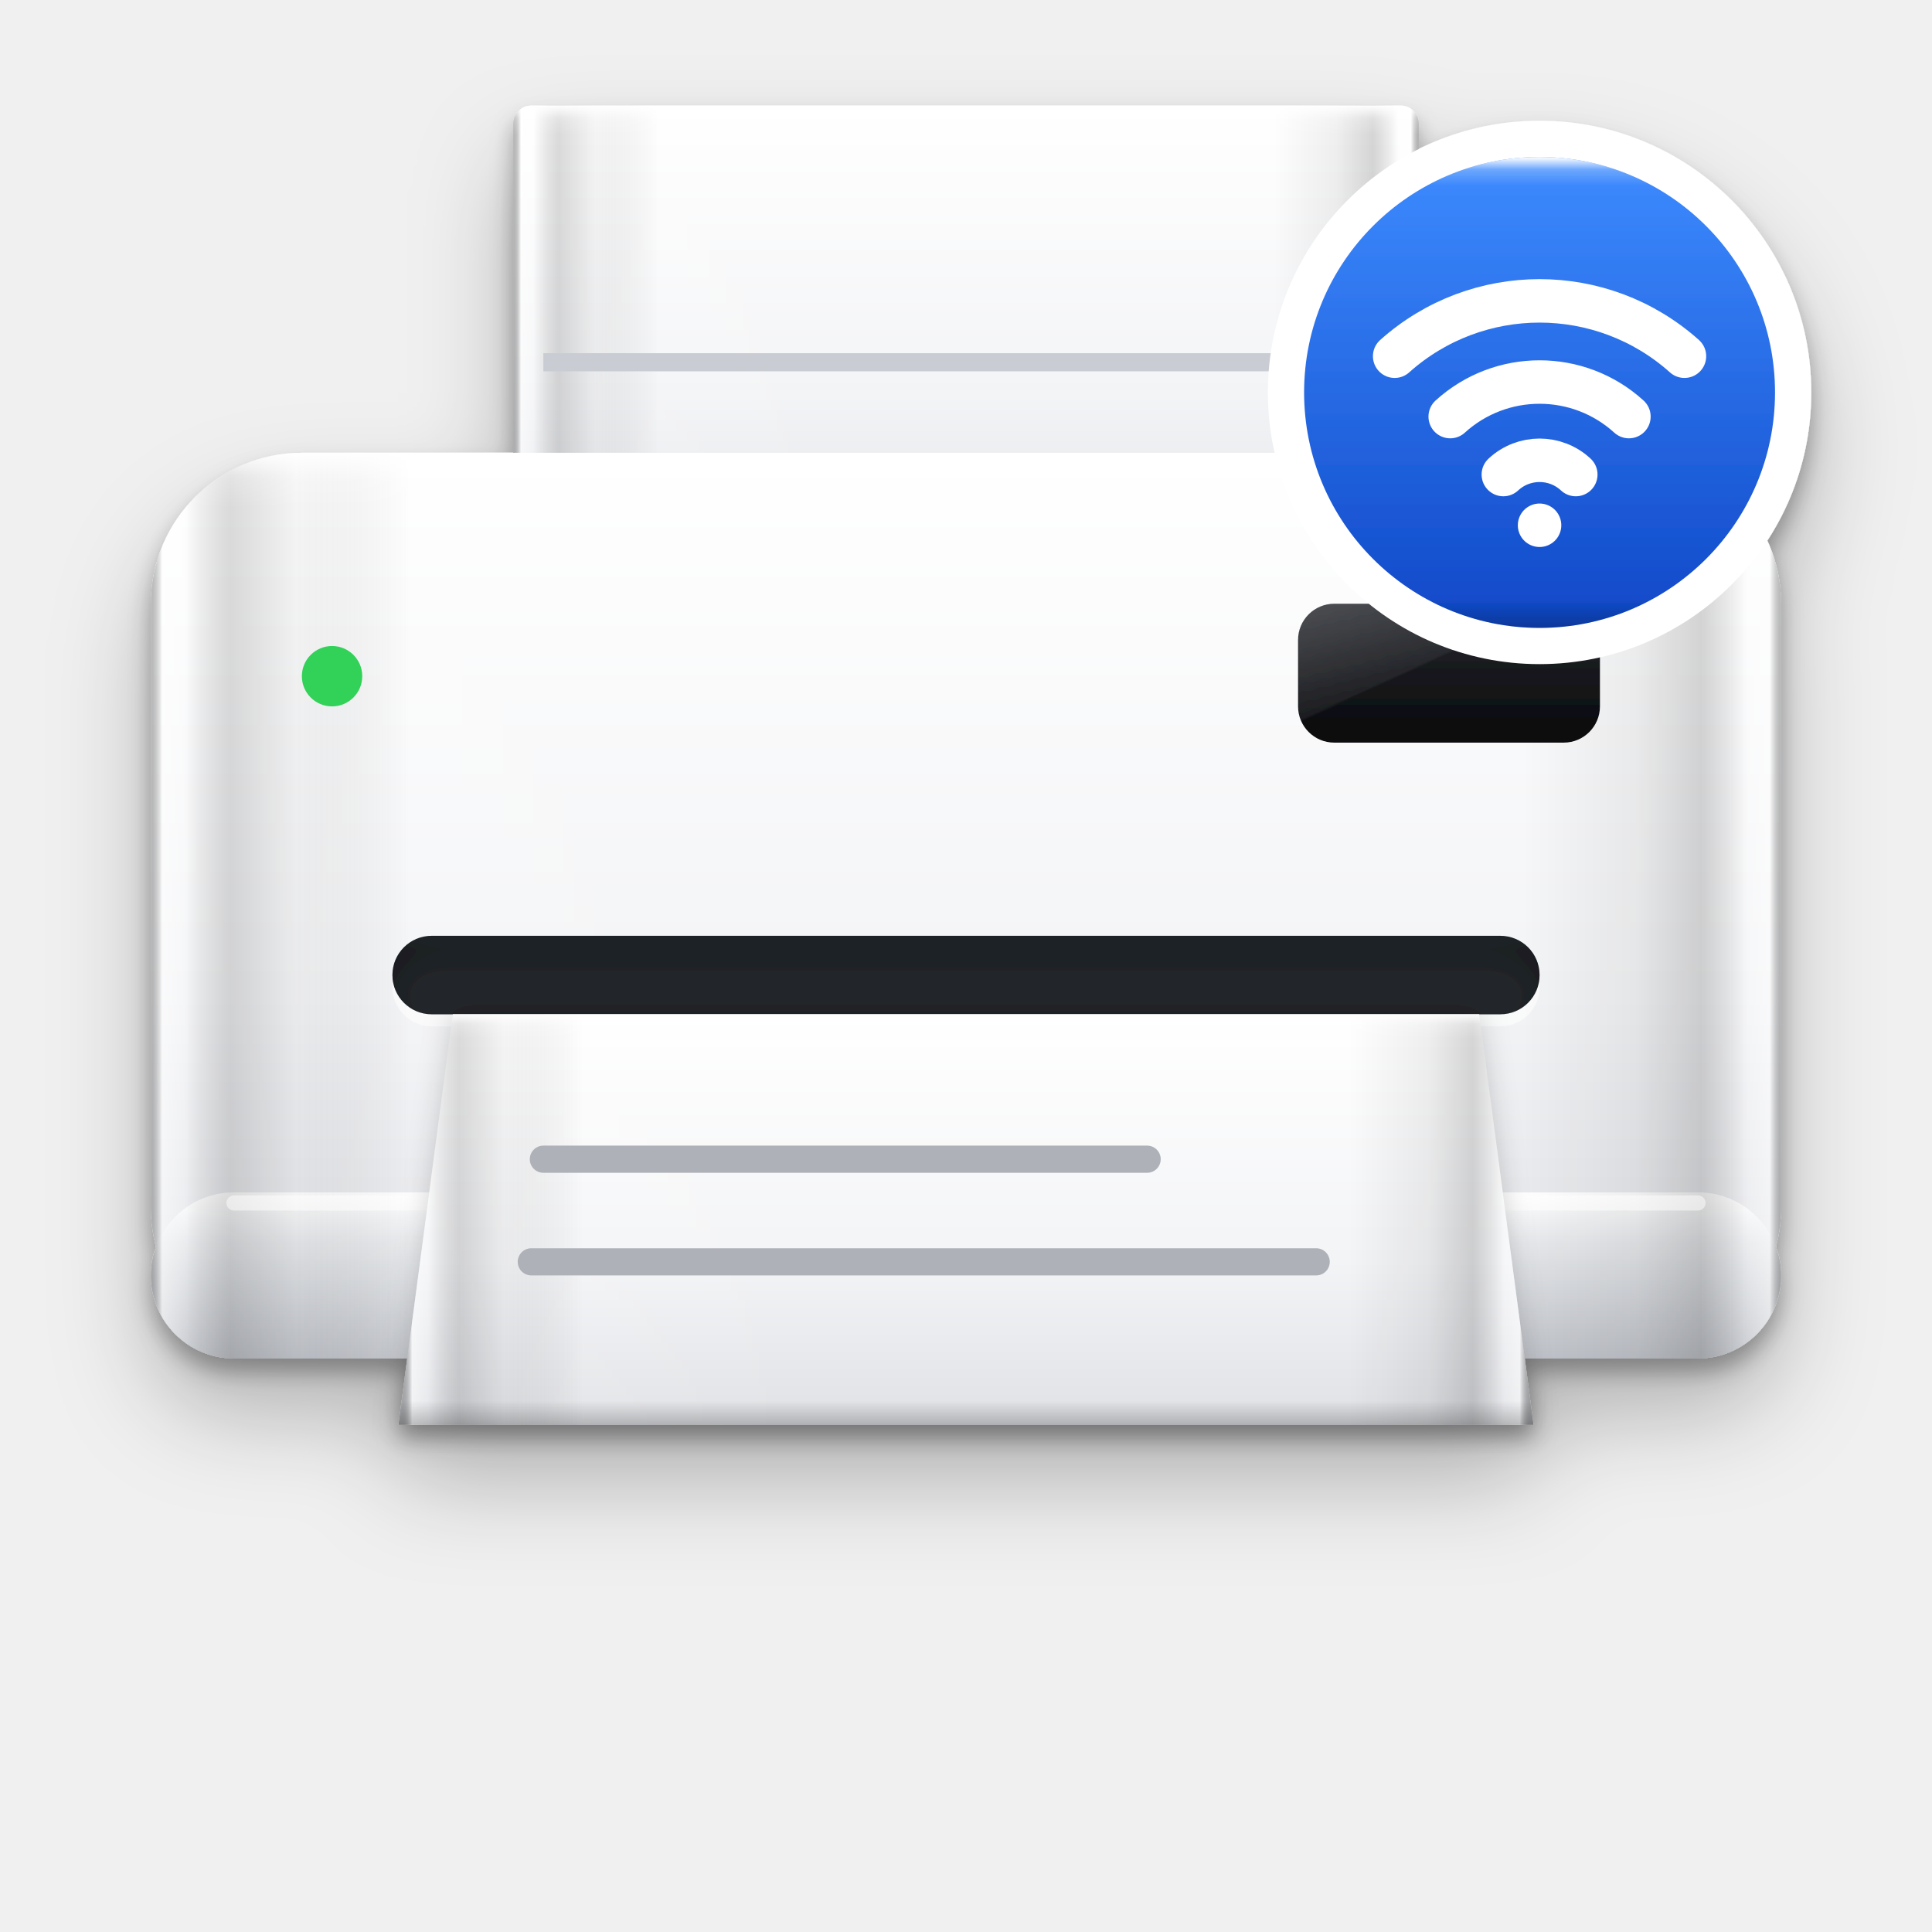
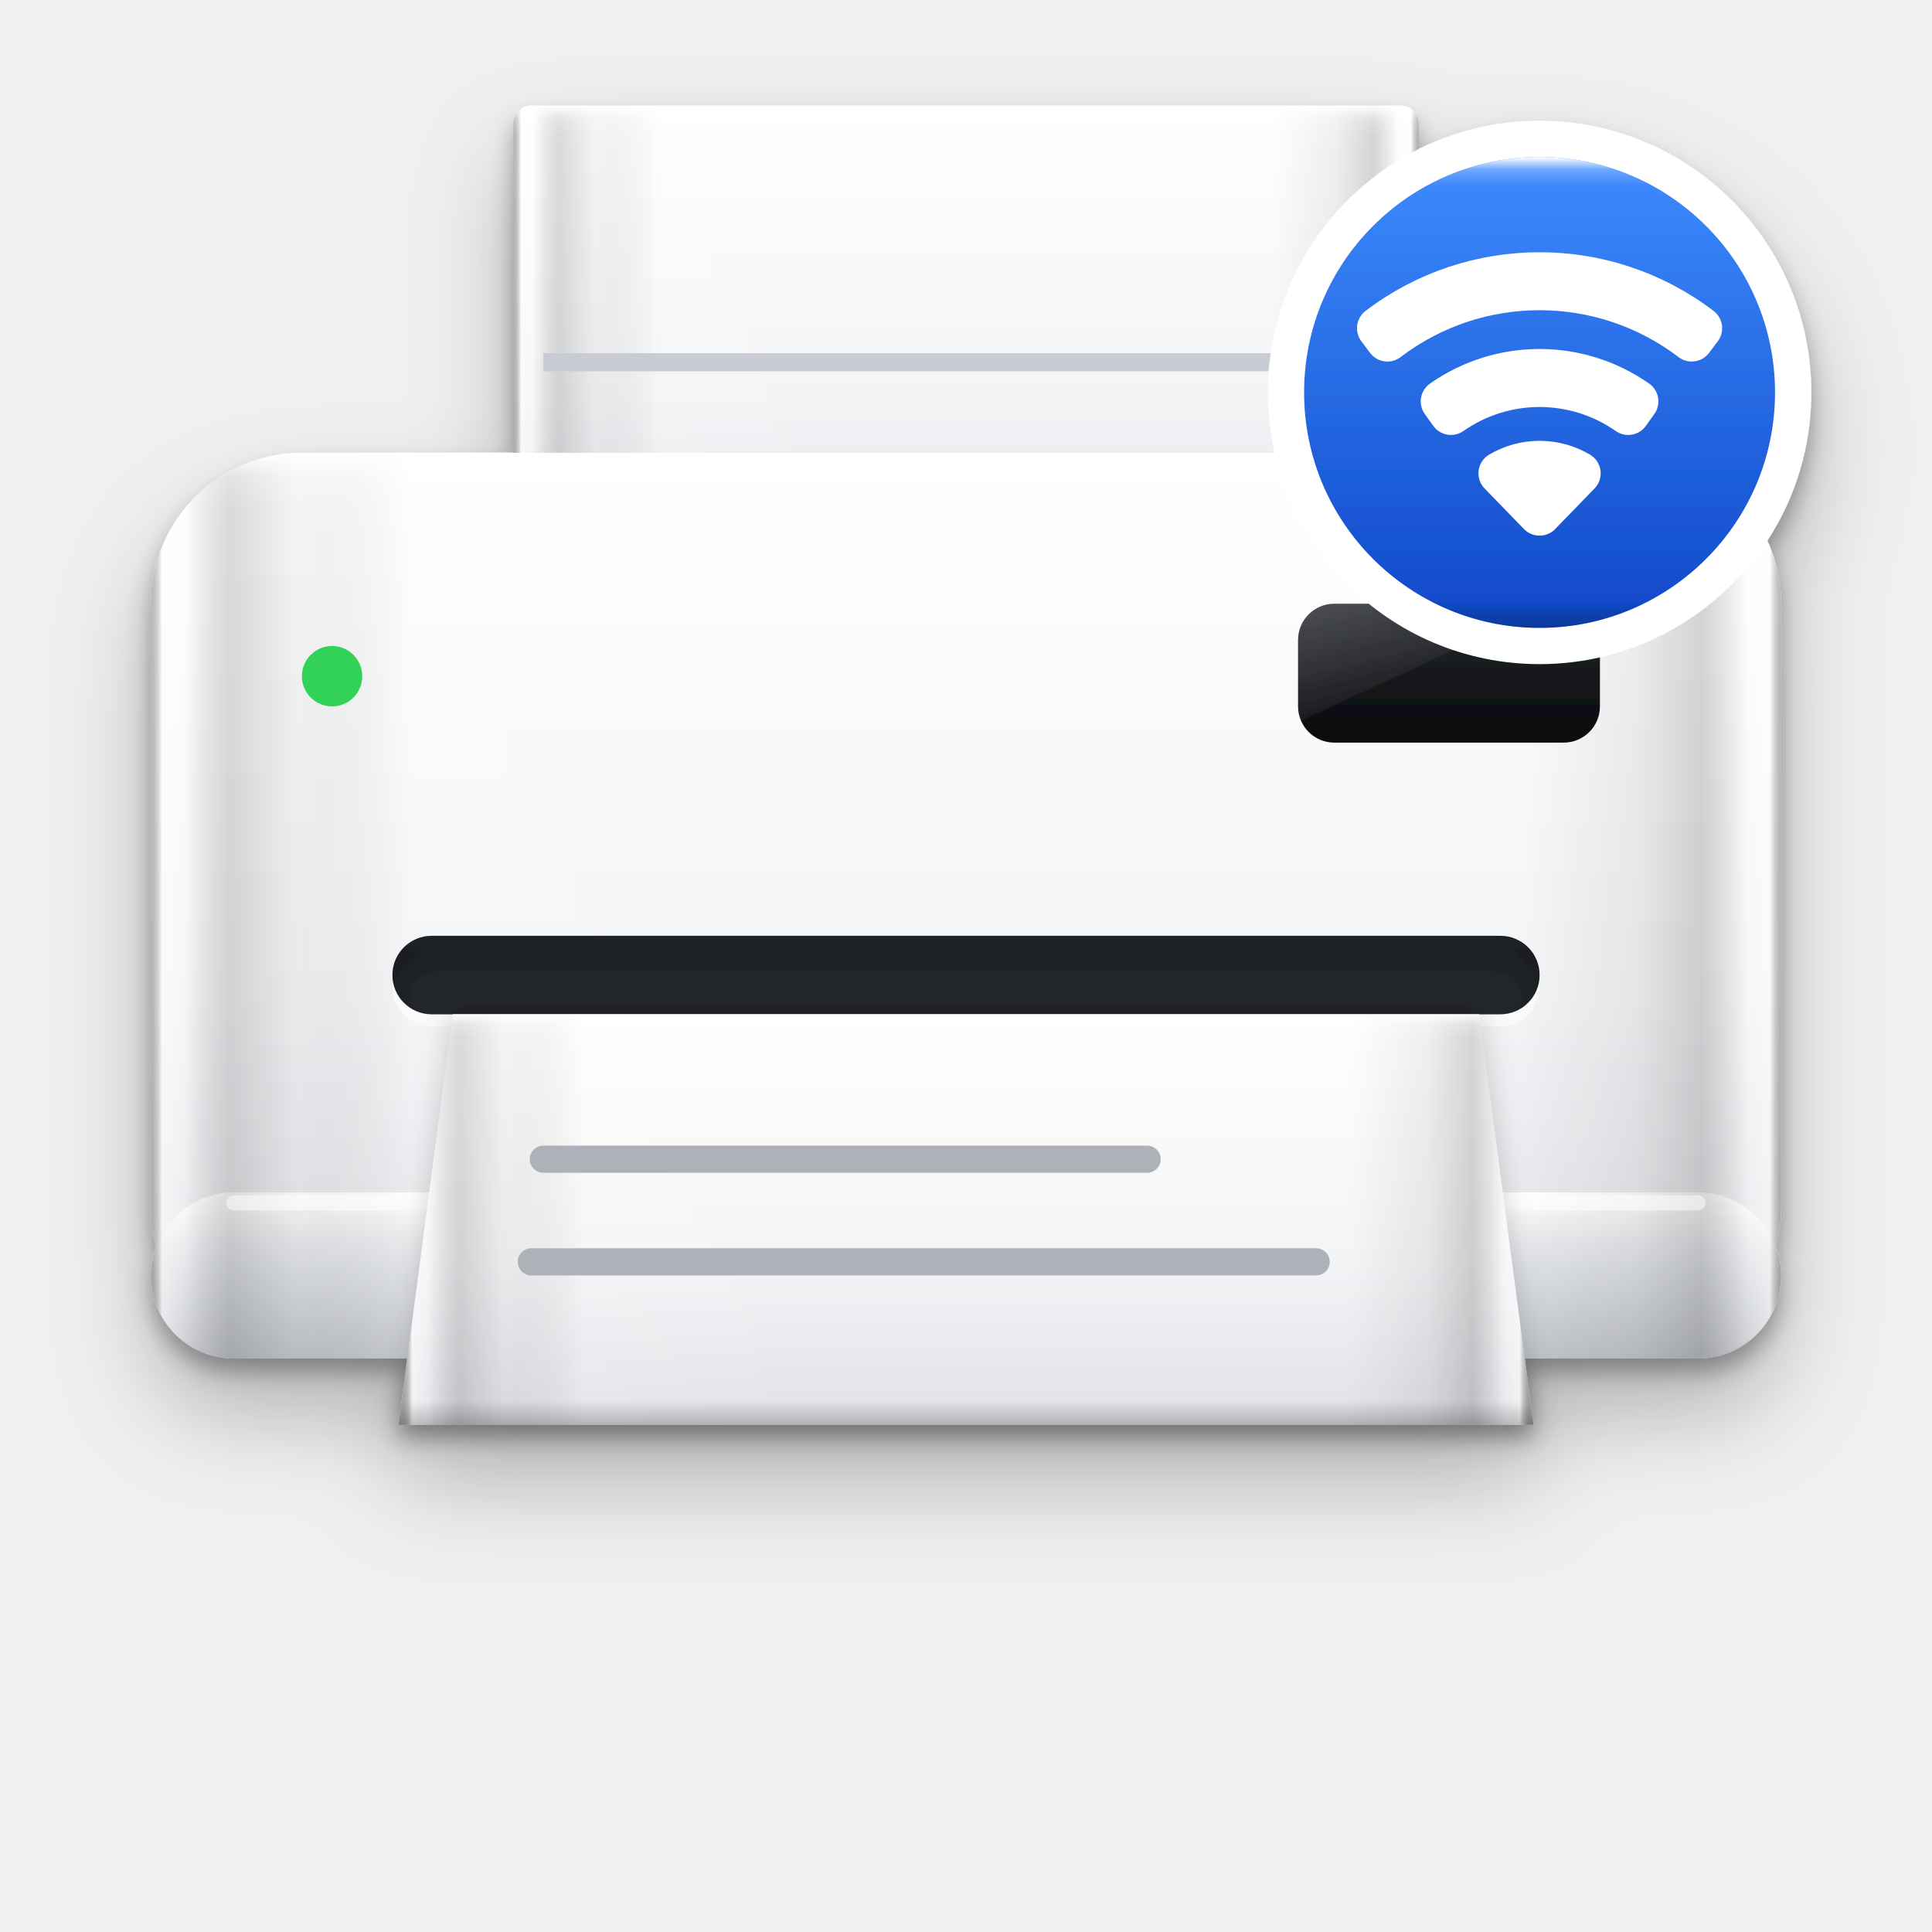
<svg xmlns="http://www.w3.org/2000/svg" width="128" height="128" viewBox="0 0 64 64">
  <defs>
    <filter id="drop" x="-25%" y="-25%" width="150%" height="160%">
      <feGaussianBlur in="SourceAlpha" stdDeviation="1.6" />
      <feOffset dy="1.8" result="far" />
      <feFlood flood-color="#000000" flood-opacity=".26" />
      <feComposite in2="far" operator="in" result="cast" />
      <feGaussianBlur in="SourceAlpha" stdDeviation=".35" />
      <feOffset dy=".45" result="near" />
      <feFlood flood-color="#000000" flood-opacity=".3" />
      <feComposite in2="near" operator="in" result="contact" />
      <feMerge>
        <feMergeNode in="cast" />
        <feMergeNode in="contact" />
        <feMergeNode in="SourceGraphic" />
      </feMerge>
    </filter>
    <filter id="inset" x="-30%" y="-30%" width="160%" height="160%">
      <feComponentTransfer in="SourceAlpha">
        <feFuncA type="table" tableValues="1 0" />
      </feComponentTransfer>
      <feGaussianBlur stdDeviation=".55" />
      <feOffset dy=".7" result="edge" />
      <feFlood flood-color="#000000" flood-opacity=".5" />
      <feComposite in2="edge" operator="in" />
      <feComposite in2="SourceAlpha" operator="in" result="shade" />
      <feMerge>
        <feMergeNode in="SourceGraphic" />
        <feMergeNode in="shade" />
      </feMerge>
    </filter>
    <filter id="soft" filterUnits="userSpaceOnUse" x="-8" y="-8" width="80" height="80">
      <feGaussianBlur stdDeviation=".45" />
    </filter>
    <linearGradient id="alu" x1="0" y1="0" x2="0" y2="1">
      <stop offset="0" stop-color="#dadbde" />
      <stop offset=".5" stop-color="#c6c8cb" />
      <stop offset="1" stop-color="#aeb0b4" />
    </linearGradient>
    <linearGradient id="alu-dark" x1="0" y1="0" x2="0" y2="1">
      <stop offset="0" stop-color="#c9cbcf" />
      <stop offset="1" stop-color="#999ba0" />
    </linearGradient>
    <linearGradient id="side" x1="0" y1="0" x2="1" y2="0">
      <stop offset="0" stop-color="#000000" stop-opacity=".28" />
      <stop offset=".008" stop-color="#ffffff" stop-opacity=".55" />
      <stop offset=".022" stop-color="#ffffff" stop-opacity=".2" />
      <stop offset=".05" stop-color="#000000" stop-opacity=".14" />
      <stop offset=".09" stop-color="#000000" stop-opacity=".04" />
      <stop offset=".16" stop-color="#ffffff" stop-opacity=".12" />
      <stop offset=".35" stop-color="#ffffff" stop-opacity="0" />
      <stop offset=".84" stop-color="#000000" stop-opacity="0" />
      <stop offset=".91" stop-color="#000000" stop-opacity=".06" />
      <stop offset=".95" stop-color="#000000" stop-opacity=".16" />
      <stop offset=".978" stop-color="#ffffff" stop-opacity=".2" />
      <stop offset=".992" stop-color="#ffffff" stop-opacity=".5" />
      <stop offset="1" stop-color="#000000" stop-opacity=".3" />
    </linearGradient>
    <linearGradient id="bevel" x1="0" y1="0" x2="0" y2="1">
      <stop offset="0" stop-color="#ffffff" stop-opacity=".95" />
      <stop offset=".025" stop-color="#ffffff" stop-opacity=".25" />
      <stop offset=".06" stop-color="#ffffff" stop-opacity="0" />
      <stop offset=".94" stop-color="#000000" stop-opacity="0" />
      <stop offset="1" stop-color="#000000" stop-opacity=".22" />
    </linearGradient>
    <linearGradient id="lip" x1="0" y1="0" x2="0" y2="1">
      <stop offset="0" stop-color="#a6a8ac" />
      <stop offset=".12" stop-color="#8b8d92" />
      <stop offset=".6" stop-color="#7c7e83" />
      <stop offset="1" stop-color="#606267" />
    </linearGradient>
    <linearGradient id="lip-dark" x1="0" y1="0" x2="0" y2="1">
      <stop offset="0" stop-color="#45474d" />
      <stop offset=".2" stop-color="#26282c" />
      <stop offset="1" stop-color="#0c0d0f" />
    </linearGradient>
    <linearGradient id="blue-alu" x1="0" y1="0" x2="0" y2="1">
      <stop offset="0" stop-color="#6c9de3" />
      <stop offset=".5" stop-color="#3a6ec4" />
      <stop offset="1" stop-color="#22498f" />
    </linearGradient>
    <linearGradient id="green" x1="0" y1="0" x2="0" y2="1">
      <stop offset="0" stop-color="#7be08a" />
      <stop offset=".5" stop-color="#34b552" />
      <stop offset="1" stop-color="#1d8a35" />
    </linearGradient>
    <linearGradient id="pcb" x1="0" y1="0" x2="0" y2="1">
      <stop offset="0" stop-color="#3fa95c" />
      <stop offset=".5" stop-color="#23803f" />
      <stop offset="1" stop-color="#15582b" />
    </linearGradient>
    <linearGradient id="bin" x1="0" y1="0" x2="0" y2="1">
      <stop offset="0" stop-color="#ffffff" stop-opacity=".66" />
      <stop offset="1" stop-color="#e2e4e8" stop-opacity=".8" />
    </linearGradient>
    <linearGradient id="bin-dark" x1="0" y1="0" x2="0" y2="1">
      <stop offset="0" stop-color="#6b6e74" stop-opacity=".8" />
      <stop offset="1" stop-color="#36383d" stop-opacity=".88" />
    </linearGradient>
    <linearGradient id="bin-inside" x1="0" y1="0" x2="0" y2="1">
      <stop offset="0" stop-color="#8a9099" stop-opacity=".5" />
      <stop offset=".4" stop-color="#ffffff" stop-opacity=".22" />
      <stop offset="1" stop-color="#ffffff" stop-opacity=".6" />
    </linearGradient>
    <linearGradient id="bin-inside-dark" x1="0" y1="0" x2="0" y2="1">
      <stop offset="0" stop-color="#000000" stop-opacity=".4" />
      <stop offset=".4" stop-color="#8a8e95" stop-opacity=".18" />
      <stop offset="1" stop-color="#b4b8be" stop-opacity=".42" />
    </linearGradient>
    <linearGradient id="frost" x1="0" y1="0" x2="1" y2="0">
      <stop offset=".08" stop-color="#ffffff" stop-opacity="0" />
      <stop offset=".2" stop-color="#ffffff" stop-opacity=".55" />
      <stop offset=".32" stop-color="#ffffff" stop-opacity="0" />
    </linearGradient>
    <linearGradient id="crumple" x1="0" y1="0" x2="1" y2="1">
      <stop offset="0" stop-color="#ffffff" stop-opacity=".35" />
      <stop offset=".55" stop-color="#ffffff" stop-opacity="0" />
      <stop offset="1" stop-color="#000000" stop-opacity=".22" />
    </linearGradient>
    <filter id="haze" filterUnits="userSpaceOnUse" x="0" y="0" width="64" height="64">
      <feGaussianBlur stdDeviation="1.7" />
    </filter>
    <radialGradient id="globe" cx=".36" cy=".3" r=".8">
      <stop offset="0" stop-color="#8fdcff" />
      <stop offset=".5" stop-color="#1e8cf0" />
      <stop offset="1" stop-color="#0b3e9c" />
    </radialGradient>
    <linearGradient id="lip-white" x1="0" y1="0" x2="0" y2="1">
      <stop offset="0" stop-color="#ffffff" />
      <stop offset=".3" stop-color="#e6e8eb" />
      <stop offset="1" stop-color="#bfc2c8" />
    </linearGradient>
    <linearGradient id="plastic" x1="0" y1="0" x2="0" y2="1">
      <stop offset="0" stop-color="#ffffff" />
      <stop offset=".6" stop-color="#f3f4f6" />
      <stop offset="1" stop-color="#dfe1e5" />
    </linearGradient>
    <linearGradient id="steel" x1="0" y1="0" x2="1" y2="0">
      <stop offset="0" stop-color="#8e9096" />
      <stop offset=".18" stop-color="#e9eaed" />
      <stop offset=".45" stop-color="#b9bbc0" />
      <stop offset=".7" stop-color="#f4f5f7" />
      <stop offset="1" stop-color="#8e9096" />
    </linearGradient>
    <linearGradient id="glass" x1="0" y1="0" x2="0" y2="1">
      <stop offset="0" stop-color="#26282e" />
      <stop offset="1" stop-color="#08090b" />
    </linearGradient>
    <linearGradient id="reflect" x1="0" y1="0" x2="1" y2="1">
      <stop offset="0" stop-color="#ffffff" stop-opacity=".18" />
      <stop offset=".42" stop-color="#ffffff" stop-opacity=".06" />
      <stop offset=".43" stop-color="#ffffff" stop-opacity="0" />
    </linearGradient>
    <linearGradient id="crystal" x1="0" y1="0" x2=".7" y2="1">
      <stop offset="0" stop-color="#4fdcff" />
      <stop offset=".55" stop-color="#1e9bf5" />
      <stop offset="1" stop-color="#1565e0" />
    </linearGradient>
    <linearGradient id="graphite" x1="0" y1="0" x2="0" y2="1">
      <stop offset="0" stop-color="#4a4c52" />
      <stop offset=".5" stop-color="#2c2e33" />
      <stop offset="1" stop-color="#18191c" />
    </linearGradient>
    <radialGradient id="platter" cx=".38" cy=".3" r=".8">
      <stop offset="0" stop-color="#ffffff" />
      <stop offset=".4" stop-color="#cfd2d8" />
      <stop offset=".75" stop-color="#9ea2aa" />
      <stop offset="1" stop-color="#e2e4e8" />
    </radialGradient>
    <linearGradient id="label" x1="0" y1="0" x2="0" y2="1">
      <stop offset="0" stop-color="#3d8bff" />
      <stop offset="1" stop-color="#1048c8" />
    </linearGradient>
    <linearGradient id="gold" x1="0" y1="0" x2="0" y2="1">
      <stop offset="0" stop-color="#f6df9c" />
      <stop offset=".5" stop-color="#d6ae55" />
      <stop offset="1" stop-color="#b48a33" />
    </linearGradient>
    <radialGradient id="cone" cx=".42" cy=".36" r=".72">
      <stop offset="0" stop-color="#55585f" />
      <stop offset=".55" stop-color="#25272c" />
      <stop offset="1" stop-color="#0c0d0f" />
    </radialGradient>
    <radialGradient id="lens" cx=".38" cy=".32" r=".75">
      <stop offset="0" stop-color="#5a7fd0" />
      <stop offset=".45" stop-color="#1a2a55" />
      <stop offset="1" stop-color="#030409" />
    </radialGradient>
    <radialGradient id="disc" cx=".5" cy=".5" r=".5">
      <stop offset=".18" stop-color="#fbfbfc" />
      <stop offset=".7" stop-color="#d9dbe0" />
      <stop offset="1" stop-color="#b5b8bf" />
    </radialGradient>
    <linearGradient id="sheen" x1="0" y1="0" x2="1" y2="1">
      <stop offset=".18" stop-color="#ff7ad9" stop-opacity="0" />
      <stop offset=".36" stop-color="#ff7ad9" stop-opacity=".42" />
      <stop offset=".5" stop-color="#5fd3ff" stop-opacity=".42" />
      <stop offset=".63" stop-color="#9dff7a" stop-opacity=".34" />
      <stop offset=".8" stop-color="#ffe066" stop-opacity="0" />
    </linearGradient>
    <linearGradient id="sheen2" x1="1" y1="0" x2="0" y2="1">
      <stop offset=".3" stop-color="#ffffff" stop-opacity="0" />
      <stop offset=".48" stop-color="#ffffff" stop-opacity=".55" />
      <stop offset=".56" stop-color="#ffffff" stop-opacity="0" />
    </linearGradient>
    <pattern id="mesh" width="1.3" height="1.3" patternUnits="userSpaceOnUse">
      <circle cx=".65" cy=".65" r=".33" fill="#000000" fill-opacity=".55" />
    </pattern>
    <pattern id="mesh-light" width="1.1" height="1.1" patternUnits="userSpaceOnUse">
      <circle cx=".55" cy=".55" r=".28" fill="#ffffff" fill-opacity=".5" />
    </pattern>
  </defs>
  <g filter="url(#drop)">
    <path d="M17.6 3.5h28.8a0.6 0.6 0 0 1 0.6 0.6v14.8a0.6 0.6 0 0 1-0.6 0.6h-28.8a0.6 0.6 0 0 1-0.6-0.6v-14.8a0.6 0.6 0 0 1 0.6-0.6z" fill="url(#plastic)" />
    <path d="M17.6 3.5h28.8a0.6 0.6 0 0 1 0.6 0.6v14.8a0.6 0.6 0 0 1-0.6 0.6h-28.8a0.6 0.6 0 0 1-0.6-0.6v-14.8a0.6 0.6 0 0 1 0.6-0.6z" fill="url(#side)" />
    <path d="M17.6 3.5h28.8a0.6 0.6 0 0 1 0.6 0.6v14.8a0.6 0.6 0 0 1-0.6 0.6h-28.8a0.6 0.6 0 0 1-0.6-0.6v-14.8a0.6 0.6 0 0 1 0.6-0.6z" fill="url(#bevel)" />
    <path d="M18 12h28" stroke="#c9ccd2" stroke-width=".6" />
    <path d="M10 15h44a5 5 0 0 1 5 5v20a5 5 0 0 1-5 5h-44a5 5 0 0 1-5-5v-20a5 5 0 0 1 5-5z" fill="url(#plastic)" />
    <path d="M10 15h44a5 5 0 0 1 5 5v20a5 5 0 0 1-5 5h-44a5 5 0 0 1-5-5v-20a5 5 0 0 1 5-5z" fill="url(#side)" />
    <path d="M10 15h44a5 5 0 0 1 5 5v20a5 5 0 0 1-5 5h-44a5 5 0 0 1-5-5v-20a5 5 0 0 1 5-5z" fill="url(#bevel)" />
    <path d="M7.75 39.5h48.5a2.75 2.75 0 0 1 2.75 2.75v0a2.75 2.75 0 0 1-2.75 2.75h-48.5a2.75 2.75 0 0 1-2.75-2.75v-0a2.75 2.75 0 0 1 2.75-2.75z" fill="url(#lip-white)" />
    <path d="M7.75 39.5h48.5a2.75 2.75 0 0 1 2.75 2.75v0a2.75 2.75 0 0 1-2.75 2.75h-48.5a2.75 2.75 0 0 1-2.75-2.75v-0a2.75 2.75 0 0 1 2.75-2.75z" fill="url(#side)" />
    <path d="M7.75 39.85h48.5" stroke="#ffffff" stroke-opacity=".5" stroke-width=".5" stroke-linecap="round" />
    <path d="M14.3 31h35.4a1.3 1.3 0 0 1 1.3 1.3v0a1.3 1.3 0 0 1-1.3 1.3h-35.4a1.3 1.3 0 0 1-1.3-1.3v-0a1.3 1.3 0 0 1 1.3-1.3z" fill="#ffffff" fill-opacity=".55" transform="translate(0 .4)" />
    <path d="M14.3 31h35.4a1.3 1.3 0 0 1 1.3 1.3v0a1.3 1.3 0 0 1-1.3 1.3h-35.4a1.3 1.3 0 0 1-1.3-1.3v-0a1.3 1.3 0 0 1 1.3-1.3z" fill="#24262b" filter="url(#inset)" />
    <path d="M44.2 20h7.6a1.2 1.2 0 0 1 1.2 1.2v2.2a1.2 1.2 0 0 1-1.2 1.2h-7.6a1.2 1.2 0 0 1-1.2-1.2v-2.2a1.2 1.2 0 0 1 1.2-1.2z" fill="url(#glass)" />
    <path d="M44.2 20h7.6a1.2 1.2 0 0 1 1.2 1.2v2.2a1.2 1.2 0 0 1-1.2 1.2h-7.6a1.2 1.2 0 0 1-1.2-1.2v-2.2a1.2 1.2 0 0 1 1.2-1.2z" fill="url(#reflect)" />
    <circle cx="11" cy="22.4" r="1" fill="#30d158" />
    <path d="M15 33.6h34l1.8 13.6H13.2z" fill="#000000" fill-opacity=".18" filter="url(#soft)" />
    <path d="M15 33.6h34l1.8 13.6H13.2z" fill="url(#plastic)" />
    <path d="M15 33.6h34l1.8 13.6H13.2z" fill="url(#side)" />
    <path d="M15 33.6h34l1.8 13.6H13.2z" fill="url(#bevel)" />
    <path d="M18 38.4h20M17.6 41.8h26" stroke="#aeb1b8" stroke-width=".9" stroke-linecap="round" />
    <circle cx="51" cy="13" r="9" fill="#ffffff" />
    <circle cx="51" cy="13" r="7.8" fill="url(#label)" />
    <circle cx="51" cy="13" r="7.8" fill="url(#bevel)" />
    <g transform="translate(44.6 6.6) scale(0.8)">
-       <path fill="none" stroke="#ffffff" stroke-width="1.8" stroke-linecap="round" stroke-linejoin="round" d="M2 6.5a9 9 0 0 1 12 0M4.3 9a5.5 5.5 0 0 1 7.4 0M6.5 11.4a2.2 2.2 0 0 1 3 0M8 13.5h0" />
+       <path fill="none" stroke="#ffffff" stroke-width="1.8" stroke-linecap="round" stroke-linejoin="round" d="M8 13.03 6.37 11.35A3.2 3.2 0 0 1 9.63 11.35zM3.98 8.37A7 7 0 0 1 12.02 8.37L11.67 8.86A6.4 6.4 0 0 0 4.33 8.86zM1.34 5.34A11 11 0 0 1 14.66 5.34L14.3 5.82A10.4 10.4 0 0 0 1.7 5.82z" />
    </g>
  </g>
</svg>
